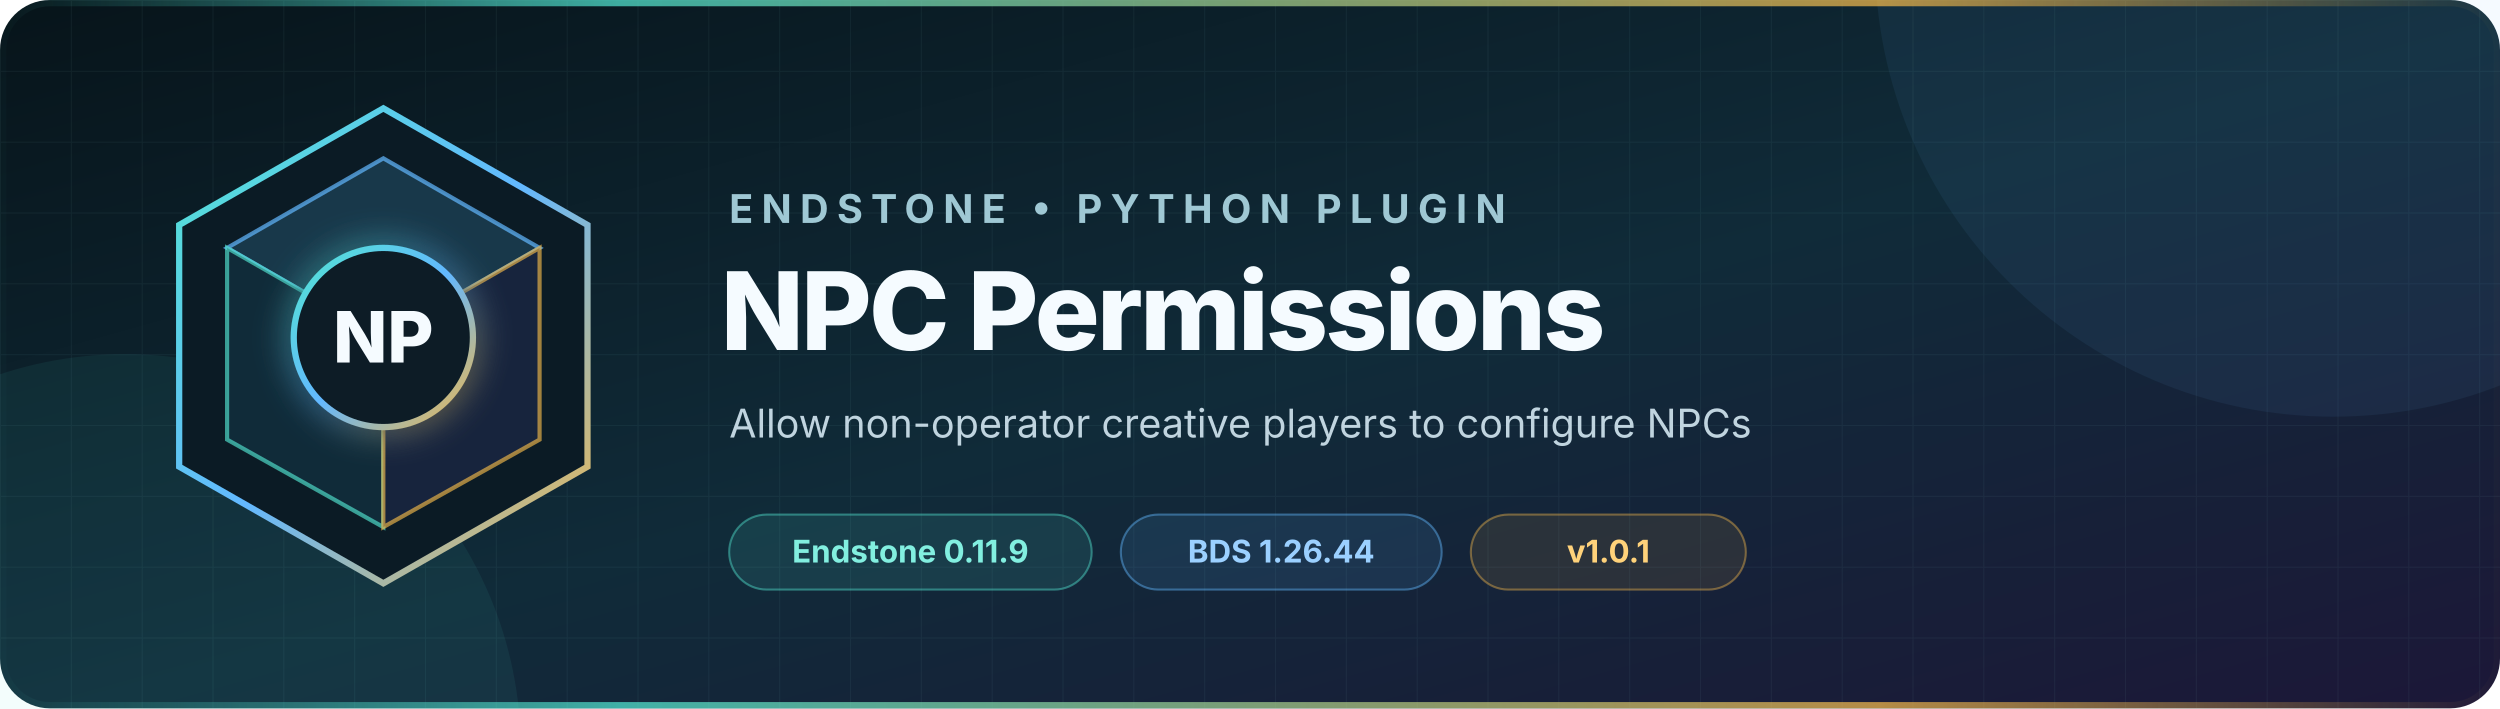
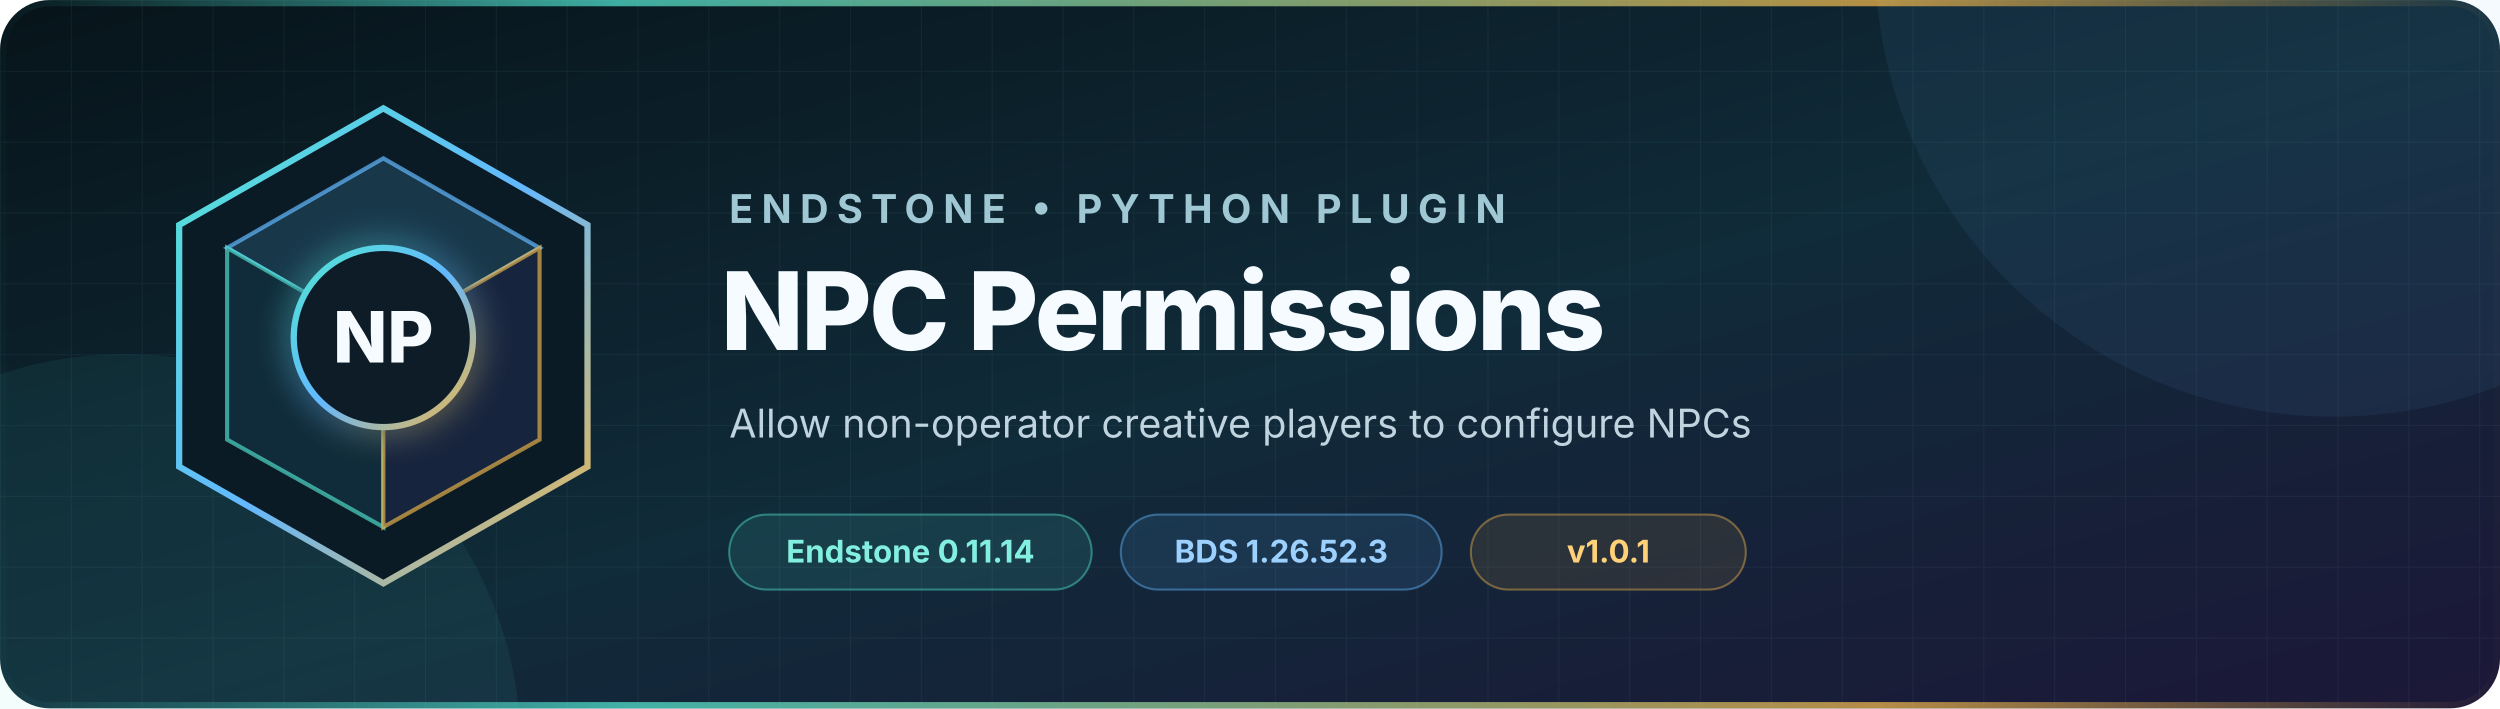
<svg xmlns="http://www.w3.org/2000/svg" width="1200" height="340" viewBox="0 0 1200 340" role="img" aria-labelledby="title description">
  <defs>
    <linearGradient id="background" x1="0" y1="0" x2="1" y2="1">
      <stop offset="0" stop-color="#07141a" />
      <stop offset="0.52" stop-color="#102b39" />
      <stop offset="1" stop-color="#1c1738" />
    </linearGradient>
    <linearGradient id="accent" x1="0" y1="0" x2="1" y2="1">
      <stop offset="0" stop-color="#52e5d1" />
      <stop offset="0.5" stop-color="#63b8ff" />
      <stop offset="1" stop-color="#f2b84b" />
    </linearGradient>
    <linearGradient id="rule" x1="0" y1="0" x2="1" y2="0">
      <stop offset="0" stop-color="#52e5d1" stop-opacity="0" />
      <stop offset="0.25" stop-color="#52e5d1" />
      <stop offset="0.75" stop-color="#f2b84b" />
      <stop offset="1" stop-color="#f2b84b" stop-opacity="0" />
    </linearGradient>
    <pattern id="grid" width="34" height="34" patternUnits="userSpaceOnUse">
      <path d="M34 0H0V34" fill="none" stroke="#9cdceb" stroke-opacity="0.055" />
    </pattern>
    <filter id="glow" x="-50%" y="-50%" width="200%" height="200%">
      <feGaussianBlur stdDeviation="8" result="blur" />
      <feMerge>
        <feMergeNode in="blur" />
        <feMergeNode in="SourceGraphic" />
      </feMerge>
    </filter>
  </defs>
  <rect width="1200" height="340" rx="24" fill="url(#background)" />
  <rect width="1200" height="340" rx="24" fill="url(#grid)" />
  <circle cx="1120" cy="-20" r="220" fill="#63b8ff" opacity="0.07" />
  <circle cx="60" cy="360" r="190" fill="#52e5d1" opacity="0.07" />
  <g transform="translate(72 48)">
    <path d="M112 4 210 60v116l-98 56-98-56V60Z" fill="#0b1b25" stroke="url(#accent)" stroke-width="3" />
    <path d="m112 28 75 43-75 43-75-43Z" fill="#18384a" stroke="#63b8ff" stroke-opacity="0.7" stroke-width="2" />
    <path d="m37 71 75 43v91l-75-42Z" fill="#102b39" stroke="#52e5d1" stroke-opacity="0.65" stroke-width="2" />
    <path d="m187 71-75 43v91l75-42Z" fill="#17243d" stroke="#f2b84b" stroke-opacity="0.65" stroke-width="2" />
    <circle cx="112" cy="114" r="43" fill="#0b1b25" stroke="url(#accent)" stroke-width="3" filter="url(#glow)" />
    <text x="112" y="126" text-anchor="middle" fill="#f5fbff" font-family="Inter, Segoe UI, Arial, sans-serif" font-size="34" font-weight="760">NP</text>
  </g>
  <g font-family="Inter, Segoe UI, Arial, sans-serif">
    <text x="350" y="107" fill="#9fc8d4" font-size="19" font-weight="650" letter-spacing="4">ENDSTONE • PYTHON PLUGIN</text>
    <text x="346" y="168" fill="#f5fbff" font-size="52" font-weight="760" letter-spacing="-1.3">NPC Permissions</text>
    <text x="350" y="210" fill="#c0d4df" font-size="19">Allow non-operator creative players to configure NPCs</text>
    <g transform="translate(350 247)" font-size="15" font-weight="650">
      <rect width="174" height="36" rx="18" fill="#52e5d1" fill-opacity="0.11" stroke="#52e5d1" stroke-opacity="0.44" />
-       <text x="87" y="23" text-anchor="middle" fill="#82efe0">Endstone 0.11.9</text>
+       <text x="87" y="23" text-anchor="middle" fill="#82efe0">Endstone 0.11.14</text>
      <rect x="188" width="154" height="36" rx="18" fill="#63b8ff" fill-opacity="0.11" stroke="#63b8ff" stroke-opacity="0.44" />
-       <text x="265" y="23" text-anchor="middle" fill="#9bd0ff">BDS 1.26.44</text>
+       <text x="265" y="23" text-anchor="middle" fill="#9bd0ff">BDS 1.26.52.3</text>
      <rect x="356" width="132" height="36" rx="18" fill="#f2b84b" fill-opacity="0.1" stroke="#f2b84b" stroke-opacity="0.42" />
      <text x="422" y="23" text-anchor="middle" fill="#ffd27a">v1.0.1</text>
    </g>
  </g>
  <rect x="1.5" y="1.5" width="1197" height="337" rx="22.5" fill="none" stroke="url(#rule)" stroke-width="3" opacity="0.72" />
</svg>
